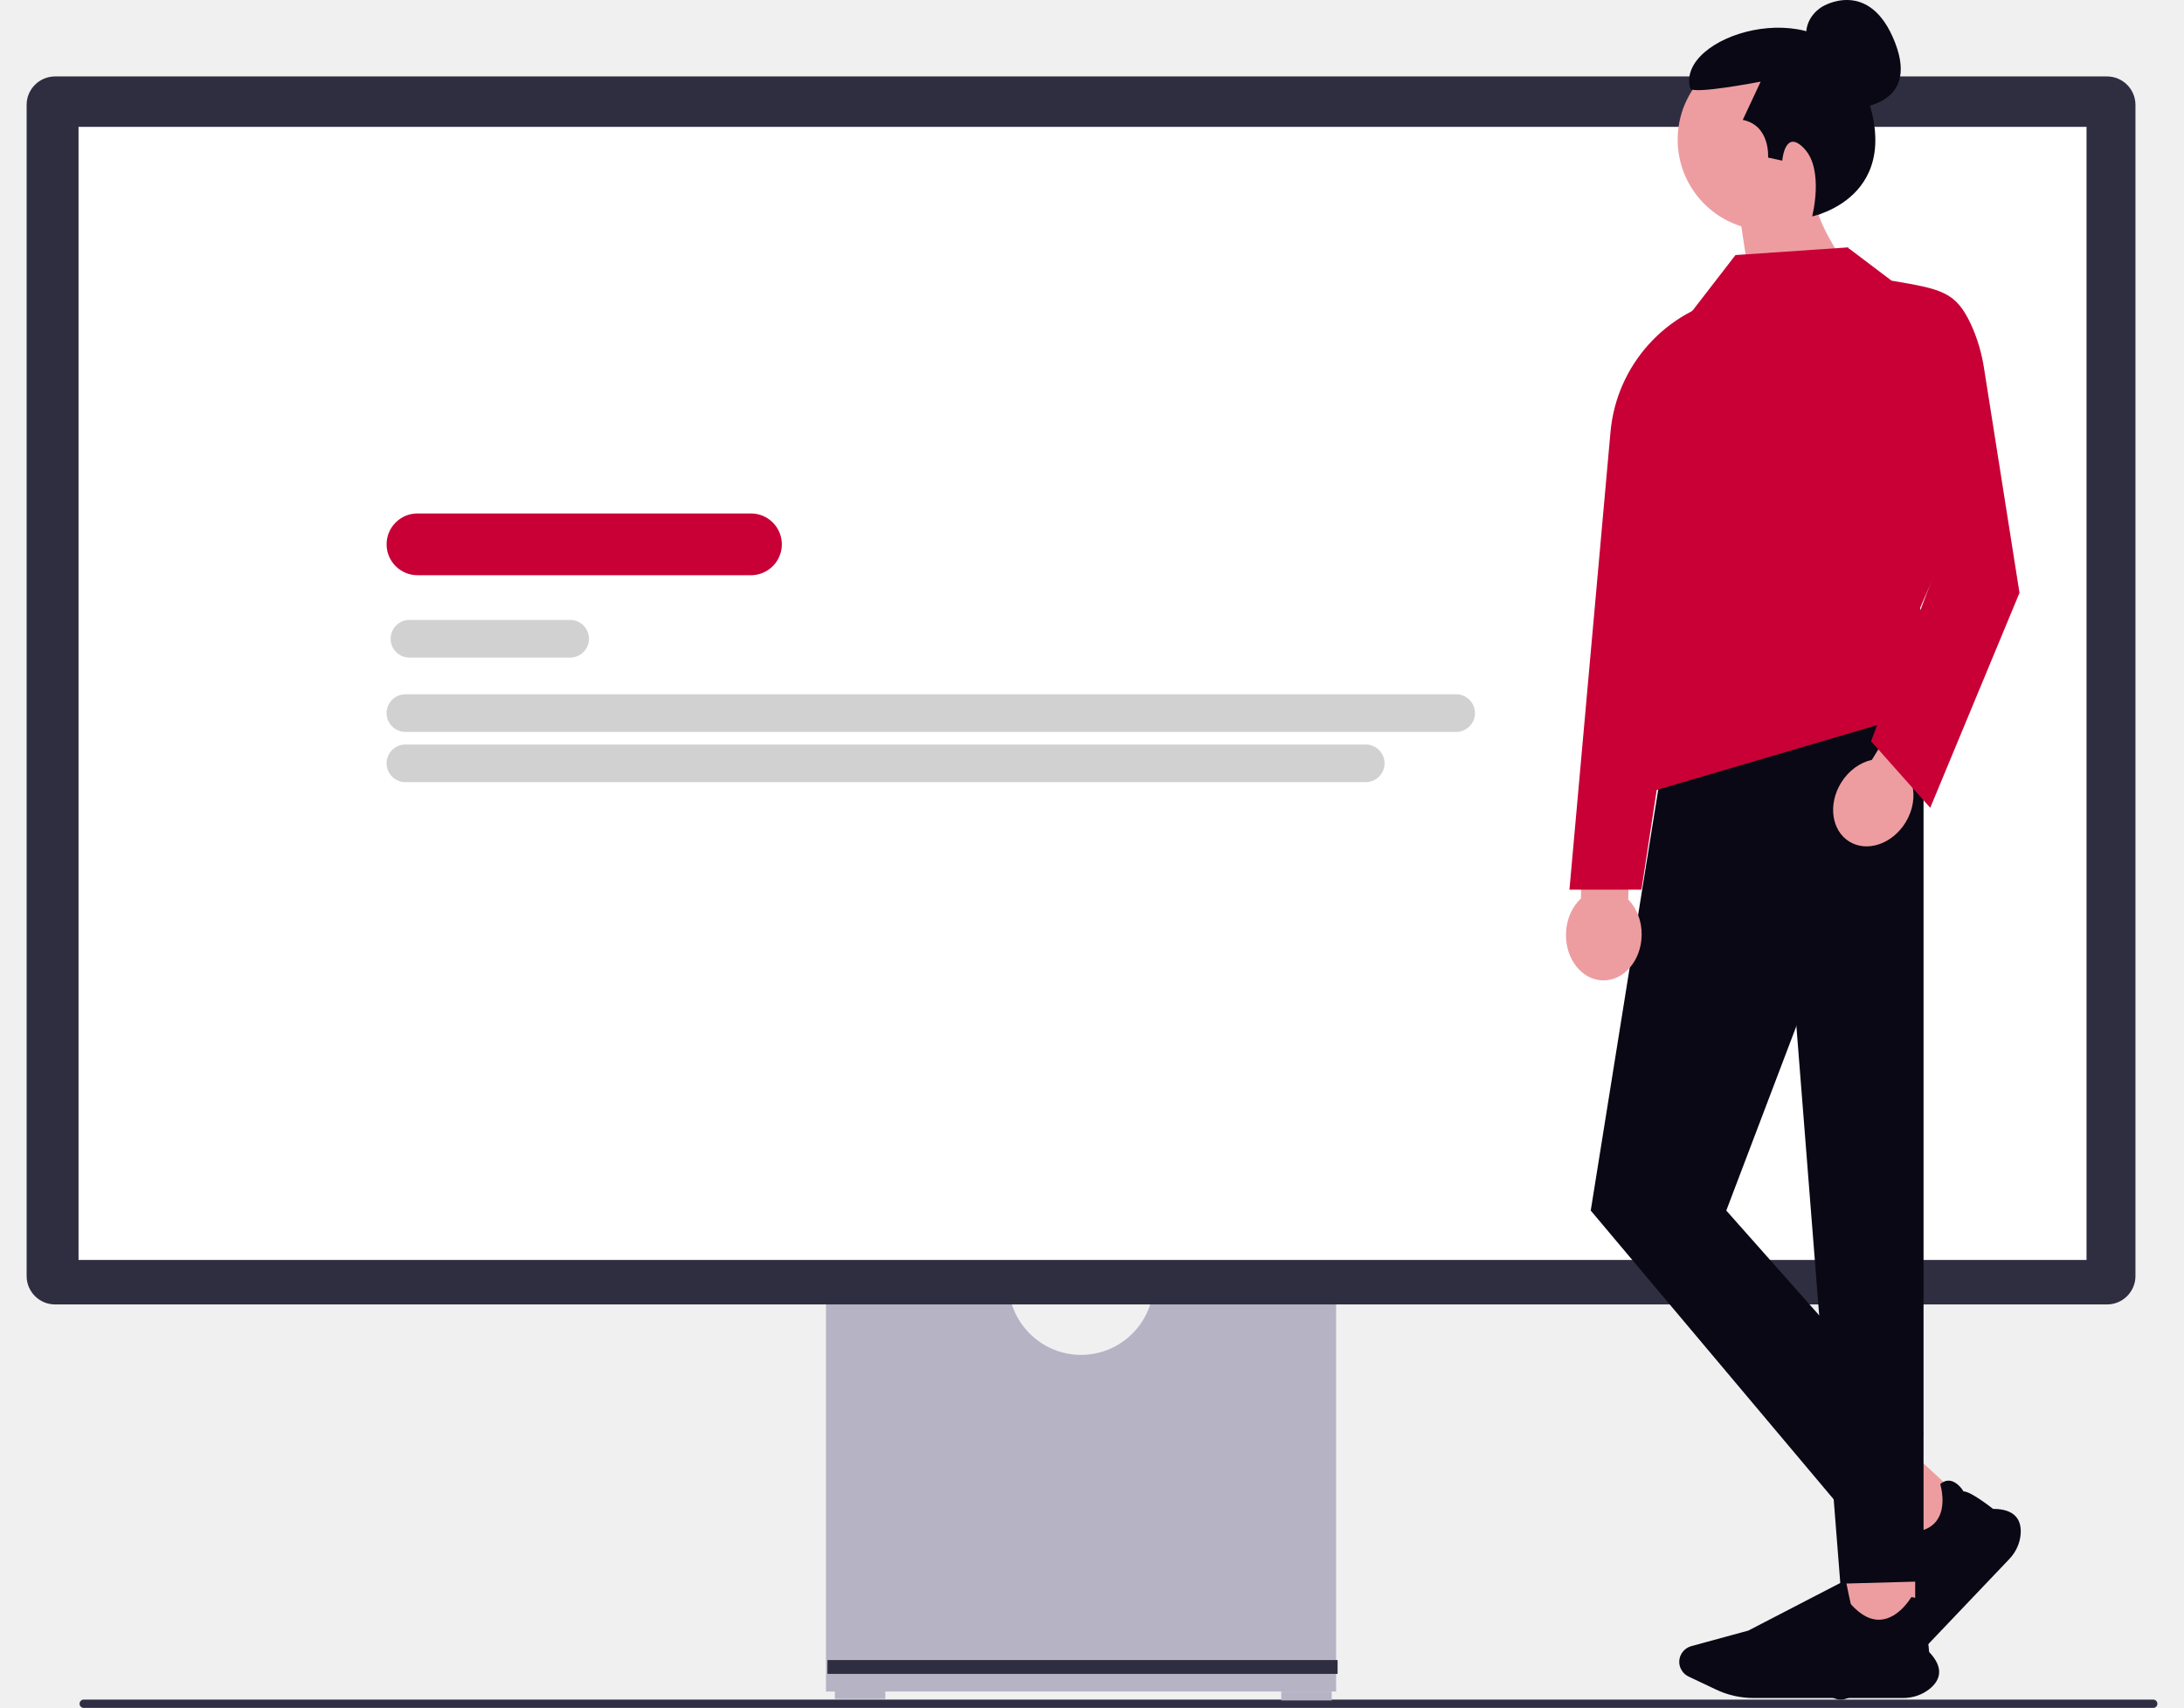
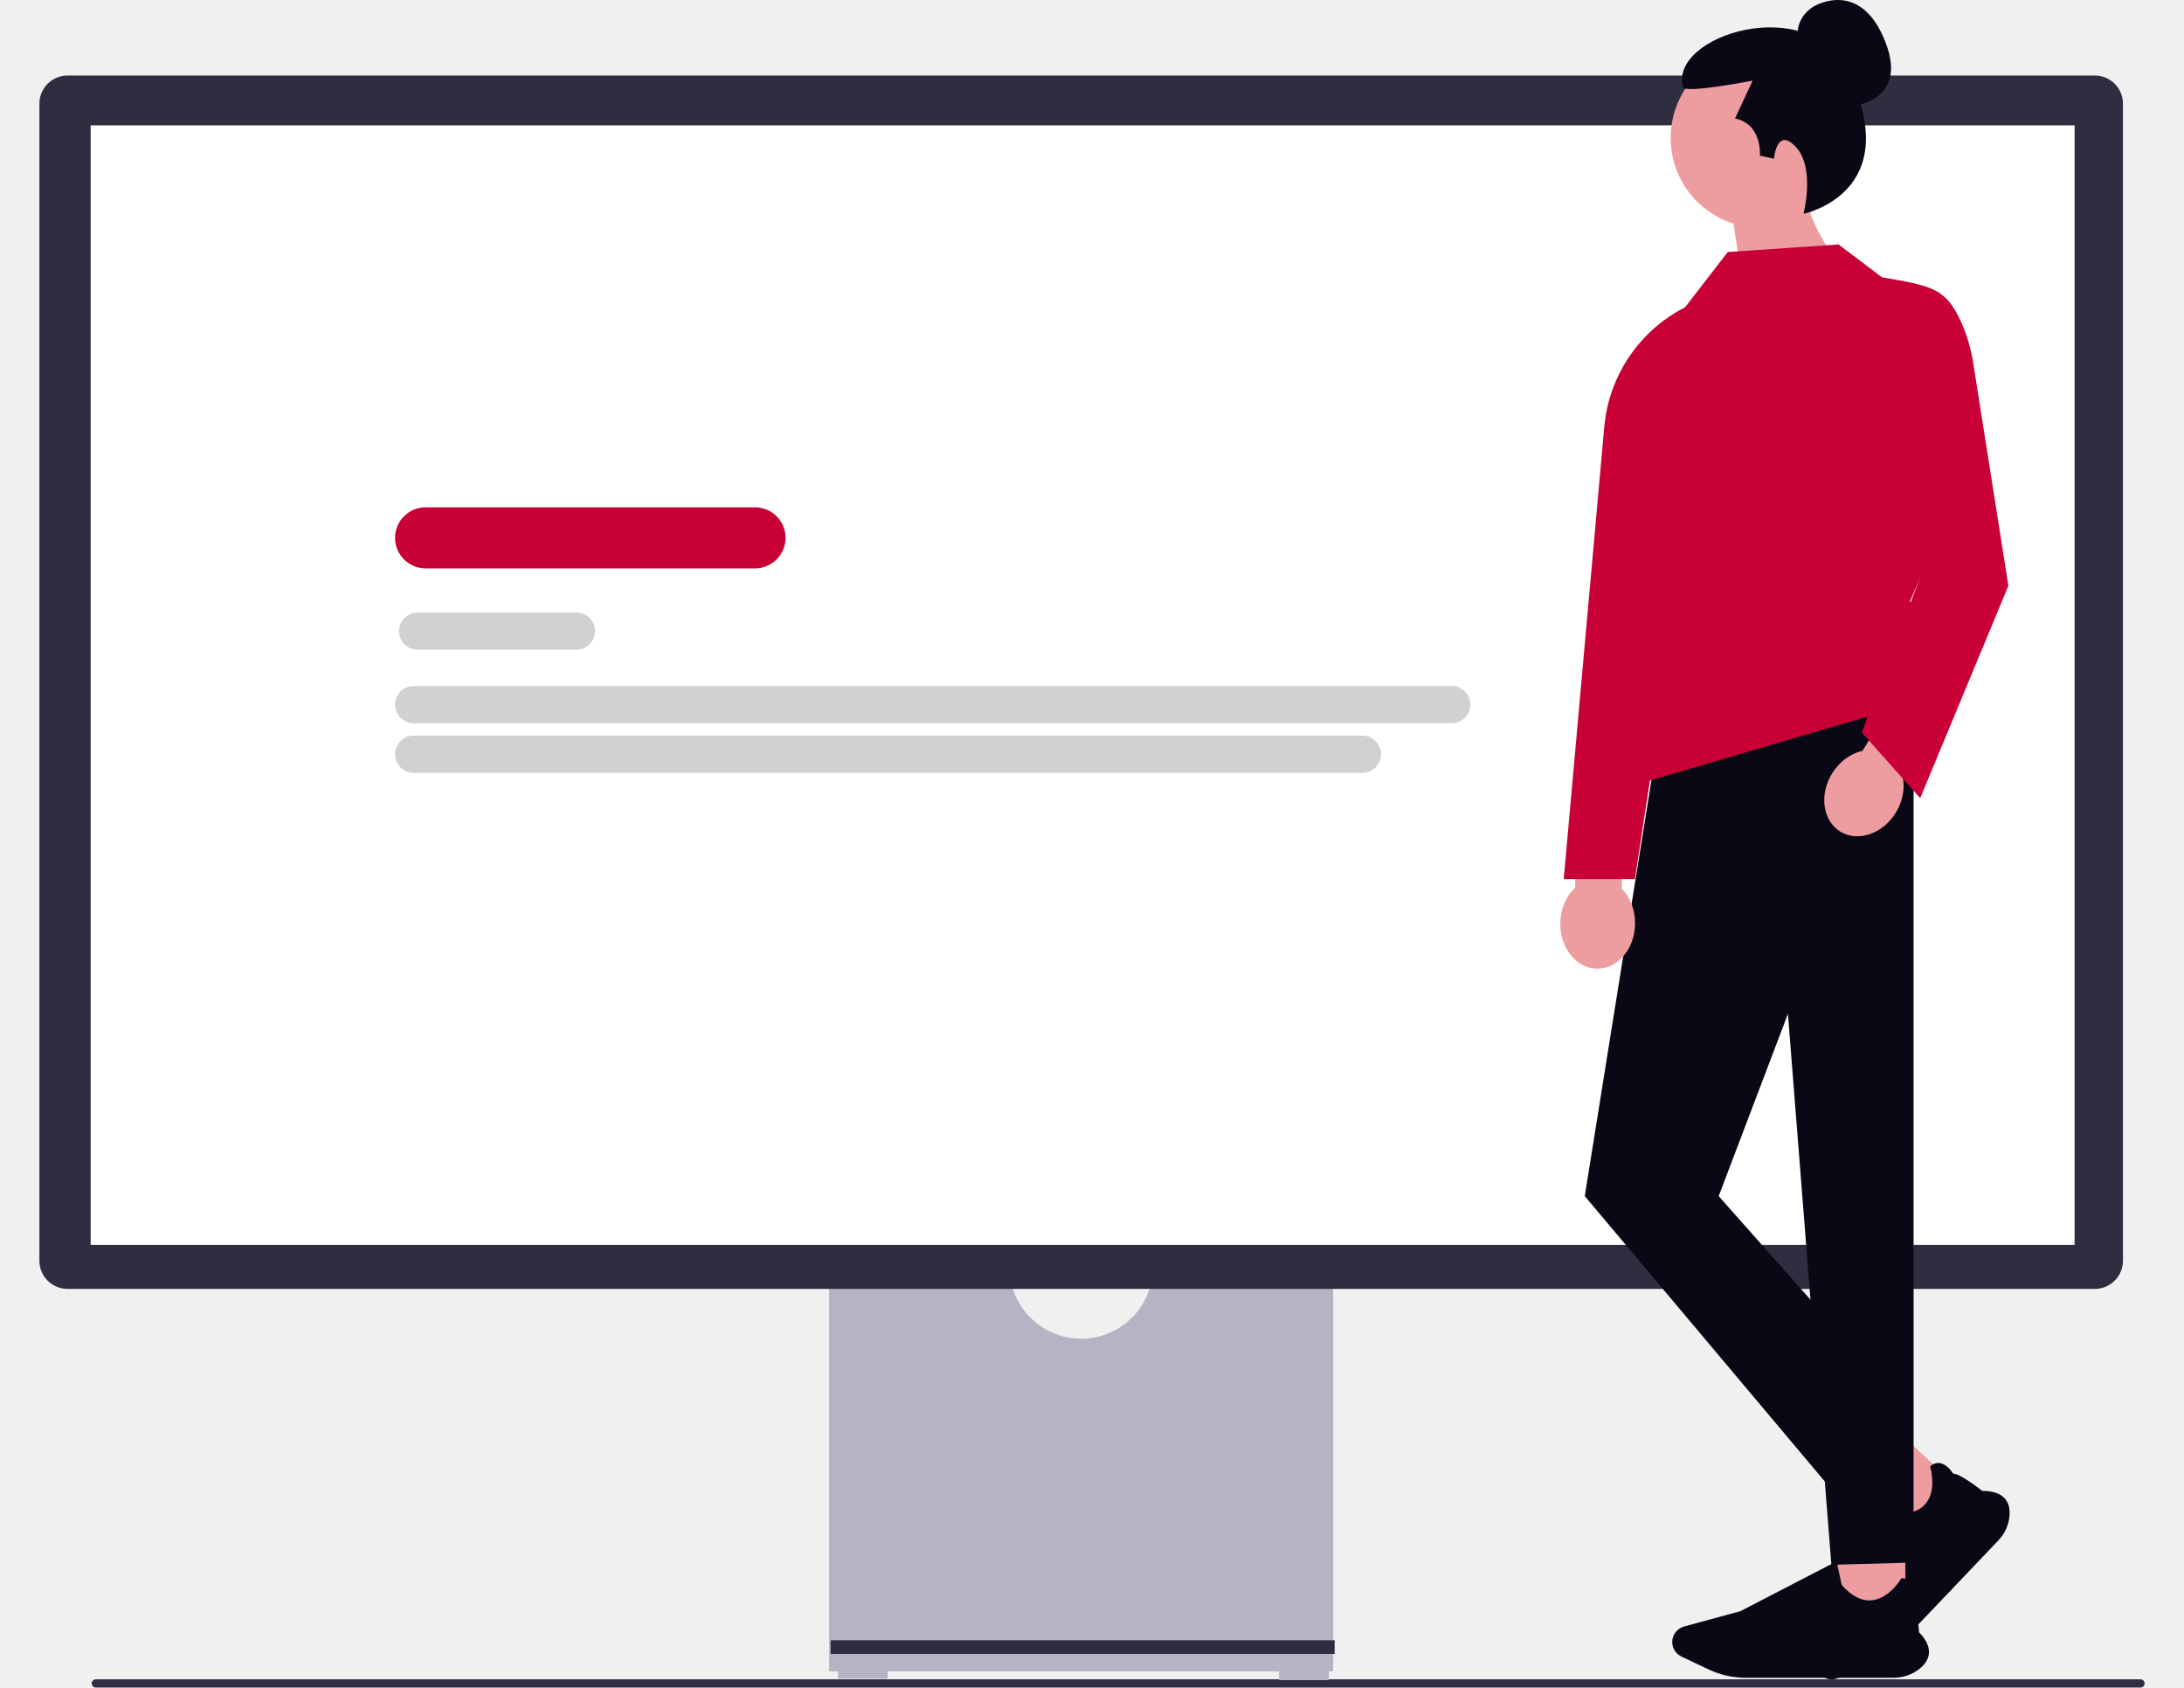
- <svg xmlns="http://www.w3.org/2000/svg" width="1064" height="832" viewBox="0 0 610.82 489.571">
+ <svg xmlns="http://www.w3.org/2000/svg" width="1284" height="992" viewBox="0 0 610.82 489.571">
  <path d="m15.18,488.381c0,.66.53,1.19,1.19,1.19h593.26c.66,0,1.19-.53,1.19-1.19s-.53-1.19-1.19-1.19H16.37c-.66,0-1.19.53-1.19,1.19Z" fill="#2f2e43" stroke-width="0" />
  <path d="m322.818,370.945c-1.629,9.874-10.221,17.43-20.549,17.43s-18.92-7.556-20.549-17.43h-52.573v113.935h146.245v-113.935h-52.573Z" fill="#b6b3c5" stroke-width="0" />
  <rect x="231.697" y="484.455" width="14.454" height="2.551" fill="#b6b3c5" stroke-width="0" />
  <rect x="359.662" y="484.881" width="14.454" height="2.551" fill="#b6b3c5" stroke-width="0" />
  <rect x="229.571" y="475.854" width="146.246" height="3.966" fill="#2f2e41" stroke-width="0" />
  <path d="m596.385,373.921H8.153c-4.496,0-8.153-3.658-8.153-8.153V30.064c0-4.495,3.657-8.153,8.153-8.153h588.232c4.496,0,8.153,3.658,8.153,8.153v335.703c0,4.495-3.658,8.153-8.153,8.153Z" fill="#2f2e41" stroke-width="0" />
  <rect x="14.88" y="36.366" width="575.629" height="324.801" fill="#fff" stroke-width="0" />
  <path d="m522.121,161.103h-31.409c-2.729,0-4.95-2.22-4.95-4.95s2.22-4.95,4.95-4.95h31.409c2.729,0,4.95,2.22,4.95,4.95s-2.22,4.95-4.95,4.95Z" fill="#d1d1d2" stroke-width="0" />
  <path d="m558.242,161.103h-14.658c-2.729,0-4.95-2.22-4.95-4.95s2.22-4.95,4.95-4.95h14.658c2.729,0,4.95,2.22,4.95,4.95s-2.22,4.95-4.95,4.95Z" fill="#d1d1d2" stroke-width="0" />
  <path d="m207.647,164.883h-95.604c-4.88,0-8.851-3.971-8.851-8.851s3.97-8.851,8.851-8.851h95.604c4.881,0,8.851,3.971,8.851,8.851s-3.97,8.851-8.851,8.851Z" fill="#c80036" stroke-width="0" />
  <path d="m155.813,188.496h-46.074c-2.975,0-5.395-2.42-5.395-5.395,0-2.975,2.42-5.396,5.395-5.396h46.074c2.975,0,5.395,2.42,5.395,5.396,0,2.975-2.42,5.395-5.395,5.395Z" fill="#d1d1d2" stroke-width="0" />
  <path d="m409.797,209.805H108.587c-2.975,0-5.395-2.42-5.395-5.396s2.42-5.396,5.395-5.396h301.209c2.975,0,5.395,2.42,5.395,5.396s-2.42,5.396-5.395,5.396Z" fill="#d1d1d2" stroke-width="0" />
  <path d="m383.88,224.203H108.587c-2.975,0-5.395-2.42-5.395-5.396,0-2.975,2.42-5.395,5.395-5.395h275.293c2.975,0,5.395,2.42,5.395,5.395,0,2.975-2.42,5.396-5.395,5.396Z" fill="#d1d1d2" stroke-width="0" />
  <polygon points="557.342 432.037 543.525 446.545 528.799 432.933 542.616 418.424 557.342 432.037" fill="#ed9da0" stroke-width="0" />
  <path d="m568.378,446.897l-29.37,30.839c-2.51,2.636-5.646,4.718-9.067,6.022l-8.188,3.121c-1.693.645-3.642.272-4.966-.952-1.552-1.435-1.945-3.734-.956-5.591l7.876-14.774,8.405-29.962.091.056c2.286,1.408,5.754,3.521,6.001,3.61,4.352.154,7.468-.94,9.261-3.253,3.128-4.033,1.144-10.471,1.123-10.536l-.016-.049.04-.034c.912-.779,1.872-1.09,2.855-.926,2.086.349,3.578,2.691,3.796,3.052,1.957-.082,7.967,4.624,8.45,5.006,2.95-.008,5.113.692,6.428,2.08,1.15,1.213,1.65,2.936,1.488,5.119-.195,2.627-1.351,5.174-3.253,7.172Z" fill="#090814" stroke-width="0" />
  <rect x="521.198" y="448.741" width="20.193" height="19.895" fill="#ed9da0" stroke-width="0" />
  <path d="m537.944,486.733h-42.923c-3.669,0-7.355-.828-10.662-2.394l-7.913-3.748c-1.636-.775-2.693-2.431-2.693-4.22,0-2.097,1.433-3.953,3.485-4.512l16.325-4.451,27.928-14.463.021.104c.522,2.606,1.332,6.543,1.434,6.782,2.864,3.232,5.806,4.722,8.745,4.429,5.126-.512,8.533-6.343,8.567-6.402l.026-.045.052.005c1.2.122,2.088.599,2.639,1.418,1.169,1.737.456,4.412.339,4.816,1.4,1.35,2.029,8.888,2.077,9.497,2.025,2.114,2.987,4.147,2.859,6.042-.111,1.656-1.044,3.195-2.771,4.572-2.078,1.657-4.754,2.57-7.535,2.57Z" fill="#090814" stroke-width="0" />
  <polygon points="543.788 198.181 472.235 198.216 448.384 347.007 519.937 432.051 543.788 410.79 487.241 347.007 543.788 198.181" fill="#090814" stroke-width="0" />
  <polygon points="501.496 220.115 543.788 198.181 543.788 453.312 519.937 453.967 501.496 220.115" fill="#090814" stroke-width="0" />
  <path d="m459.133,257.848l.504-23.225-13.56-.294-.504,23.225c-2.53,2.349-4.2,5.998-4.29,10.135-.157,7.24,4.573,13.214,10.564,13.344,5.991.13,10.976-5.633,11.133-12.873.09-4.138-1.421-7.856-3.846-10.312Z" fill="#ed9da0" stroke-width="0" />
  <path d="m523.436,31.03s19.465-.042,12.194-18.798c-7.272-18.756-20.812-10.358-20.812-10.358,0,0-5.705,3.014-4.529,9.737" fill="#090814" stroke-width="0" />
  <path d="m525.384,40.027c0-14.38-11.657-26.038-26.038-26.038s-26.038,11.657-26.038,26.038c0,11.662,7.668,21.533,18.237,24.847l5.034,33.266,25.66-21.384s-5.544-7.061-8.516-15.022c7.026-4.663,11.661-12.642,11.661-21.707Z" fill="#ed9da0" stroke-width="0" />
  <path d="m511.856,62.022s3.458-13.257-2.196-19.352c-5.641-6.082-6.37,3.381-6.37,3.381l-4.07-.885s.708-9.202-7.256-10.795l5.132-10.972s-19.648,3.815-20.19,1.912c-4.261-14.974,36.39-27.765,47.62-4.92,17.466,35.53-12.671,41.632-12.671,41.632Z" fill="#090814" stroke-width="0" />
  <path d="m488.858,85.218h-0c-18.903,3.694-33.092,19.433-34.813,38.617l-11.766,131.195h20.648l25.931-169.812Z" fill="#c80036" stroke-width="0" />
  <polyline points="469.334 189.746 466.119 226.789 553.408 201.116 542.772 174.342 562.577 128.863 522.148 70.914 489.873 73.115 477.403 89.253" fill="#c80036" stroke-width="0" />
  <path d="m540.519,224.925l12.175-19.784-11.551-7.109-12.175,19.784c-3.37.748-6.656,3.052-8.825,6.577-3.795,6.167-2.734,13.713,2.37,16.853,5.104,3.141,12.318.687,16.113-5.48,2.169-3.525,2.745-7.496,1.894-10.842Z" fill="#ed9da0" stroke-width="0" />
  <path d="m515.547,71.648l7.038-.292,12.033,9.094c14.259,2.432,18.394,3.113,22.763,12.532,1.836,3.958,3.053,8.174,3.733,12.483l10.18,64.475-25.588,61.616-16.956-19.072,18.126-48.173-3.011-11.523" fill="#c80036" stroke-width="0" />
</svg>
